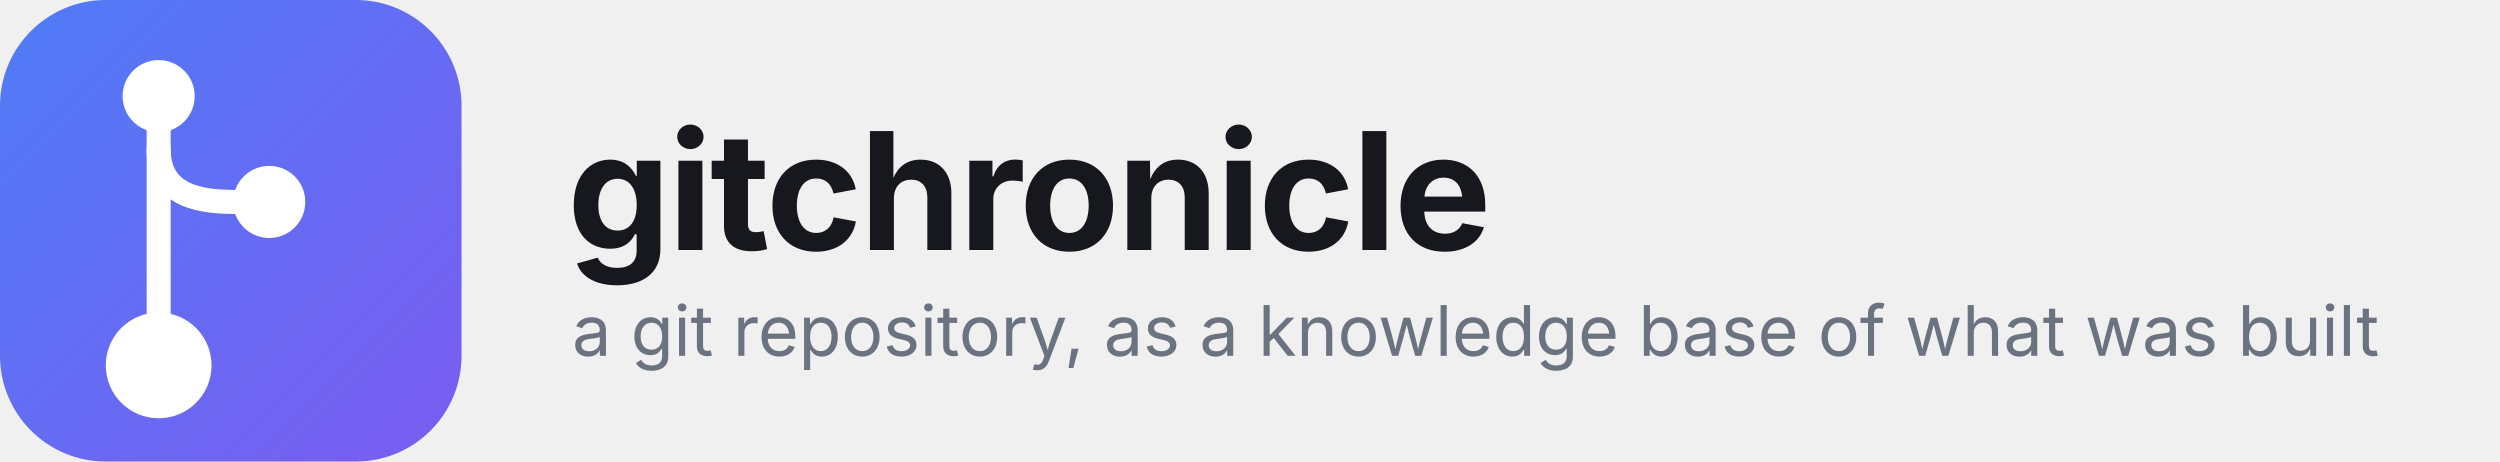
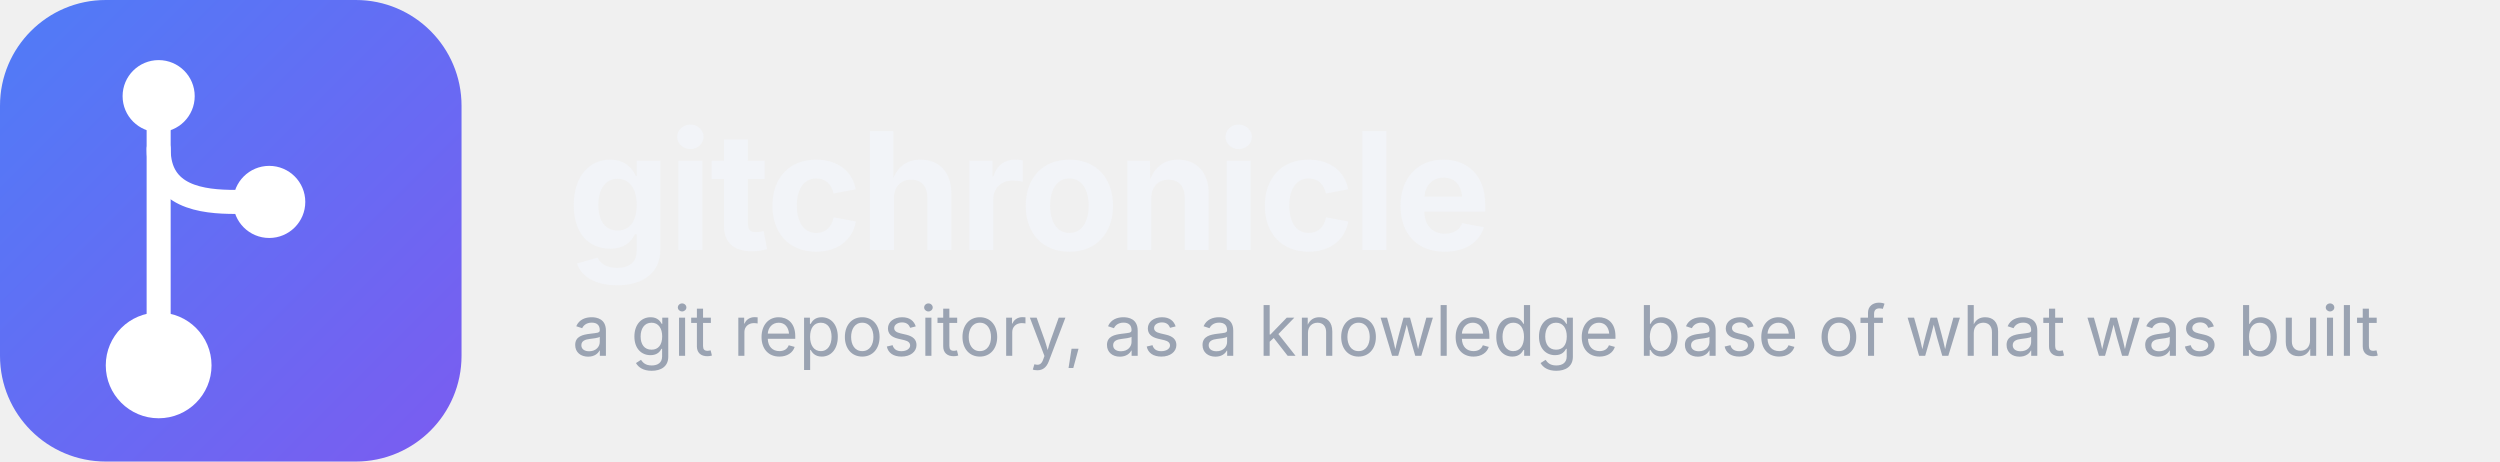
<svg xmlns="http://www.w3.org/2000/svg" viewBox="0 0 520 96" width="520" height="96" role="img" aria-label="gitchronicle">
  <style>
-     .word { fill: #16181d }
-     .tag  { fill: #6b7280 }
-     @media (prefers-color-scheme: dark) {
-       .word { fill: #f2f4f8 }
-       .tag  { fill: #9aa3b2 }
-     }
+     .word { fill: #f2f4f8 }
+     .tag  { fill: #9aa3b2 }
  </style>
  <defs>
    <linearGradient id="g" x1="0" y1="0" x2="1" y2="1">
      <stop offset="0" stop-color="#4f7cf7" />
      <stop offset="1" stop-color="#7b5cf0" />
    </linearGradient>
  </defs>
  <rect width="96" height="96" rx="22" fill="url(#g)" />
  <g fill="none" stroke="#fff" stroke-width="5" stroke-linecap="round">
    <path d="M33 22v52" />
    <path d="M33 31c0 10 9 11 16 11" />
  </g>
  <g fill="#fff">
    <circle cx="33" cy="20" r="7.5" />
    <circle cx="56" cy="42" r="7.5" />
    <circle cx="33" cy="76" r="11" />
  </g>
  <text x="118" y="52" font-family="-apple-system,BlinkMacSystemFont,Segoe UI,Inter,sans-serif" font-size="34" font-weight="650" class="word" letter-spacing="-0.5">gitchronicle</text>
  <text x="119" y="74" font-family="-apple-system,BlinkMacSystemFont,Segoe UI,Inter,sans-serif" font-size="14.5" class="tag">a git repository, as a knowledge base of what was built</text>
</svg>
